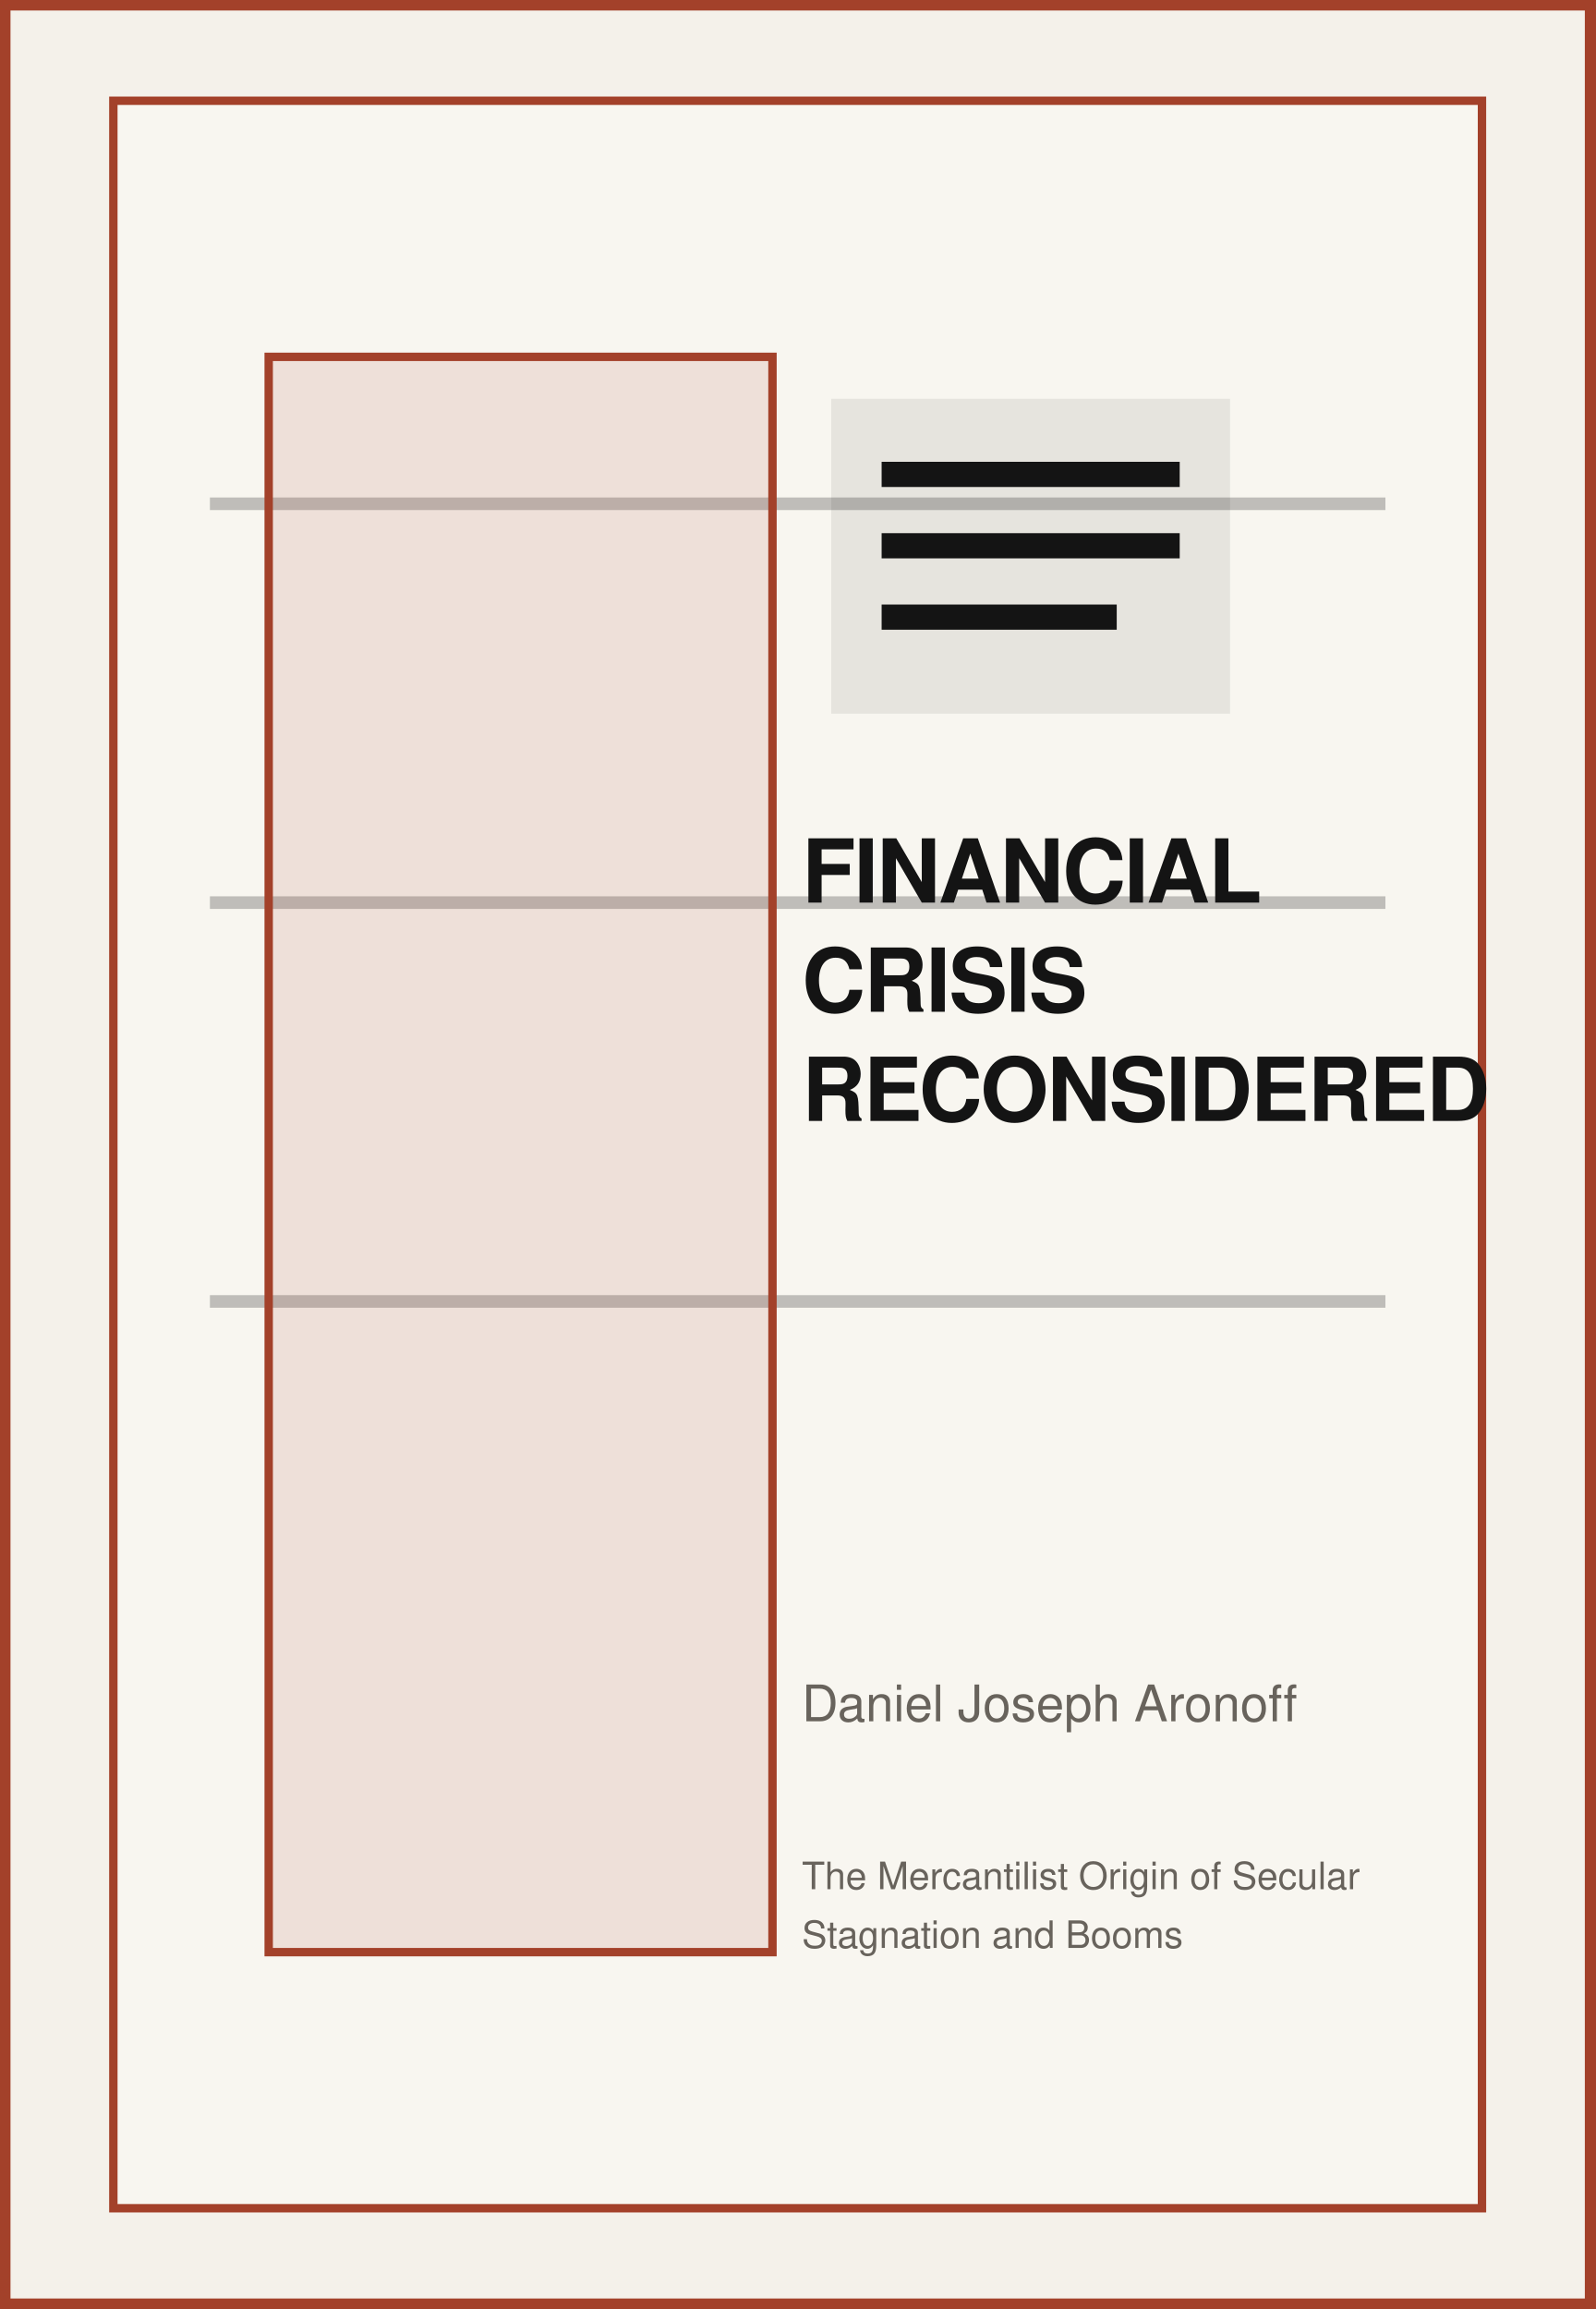
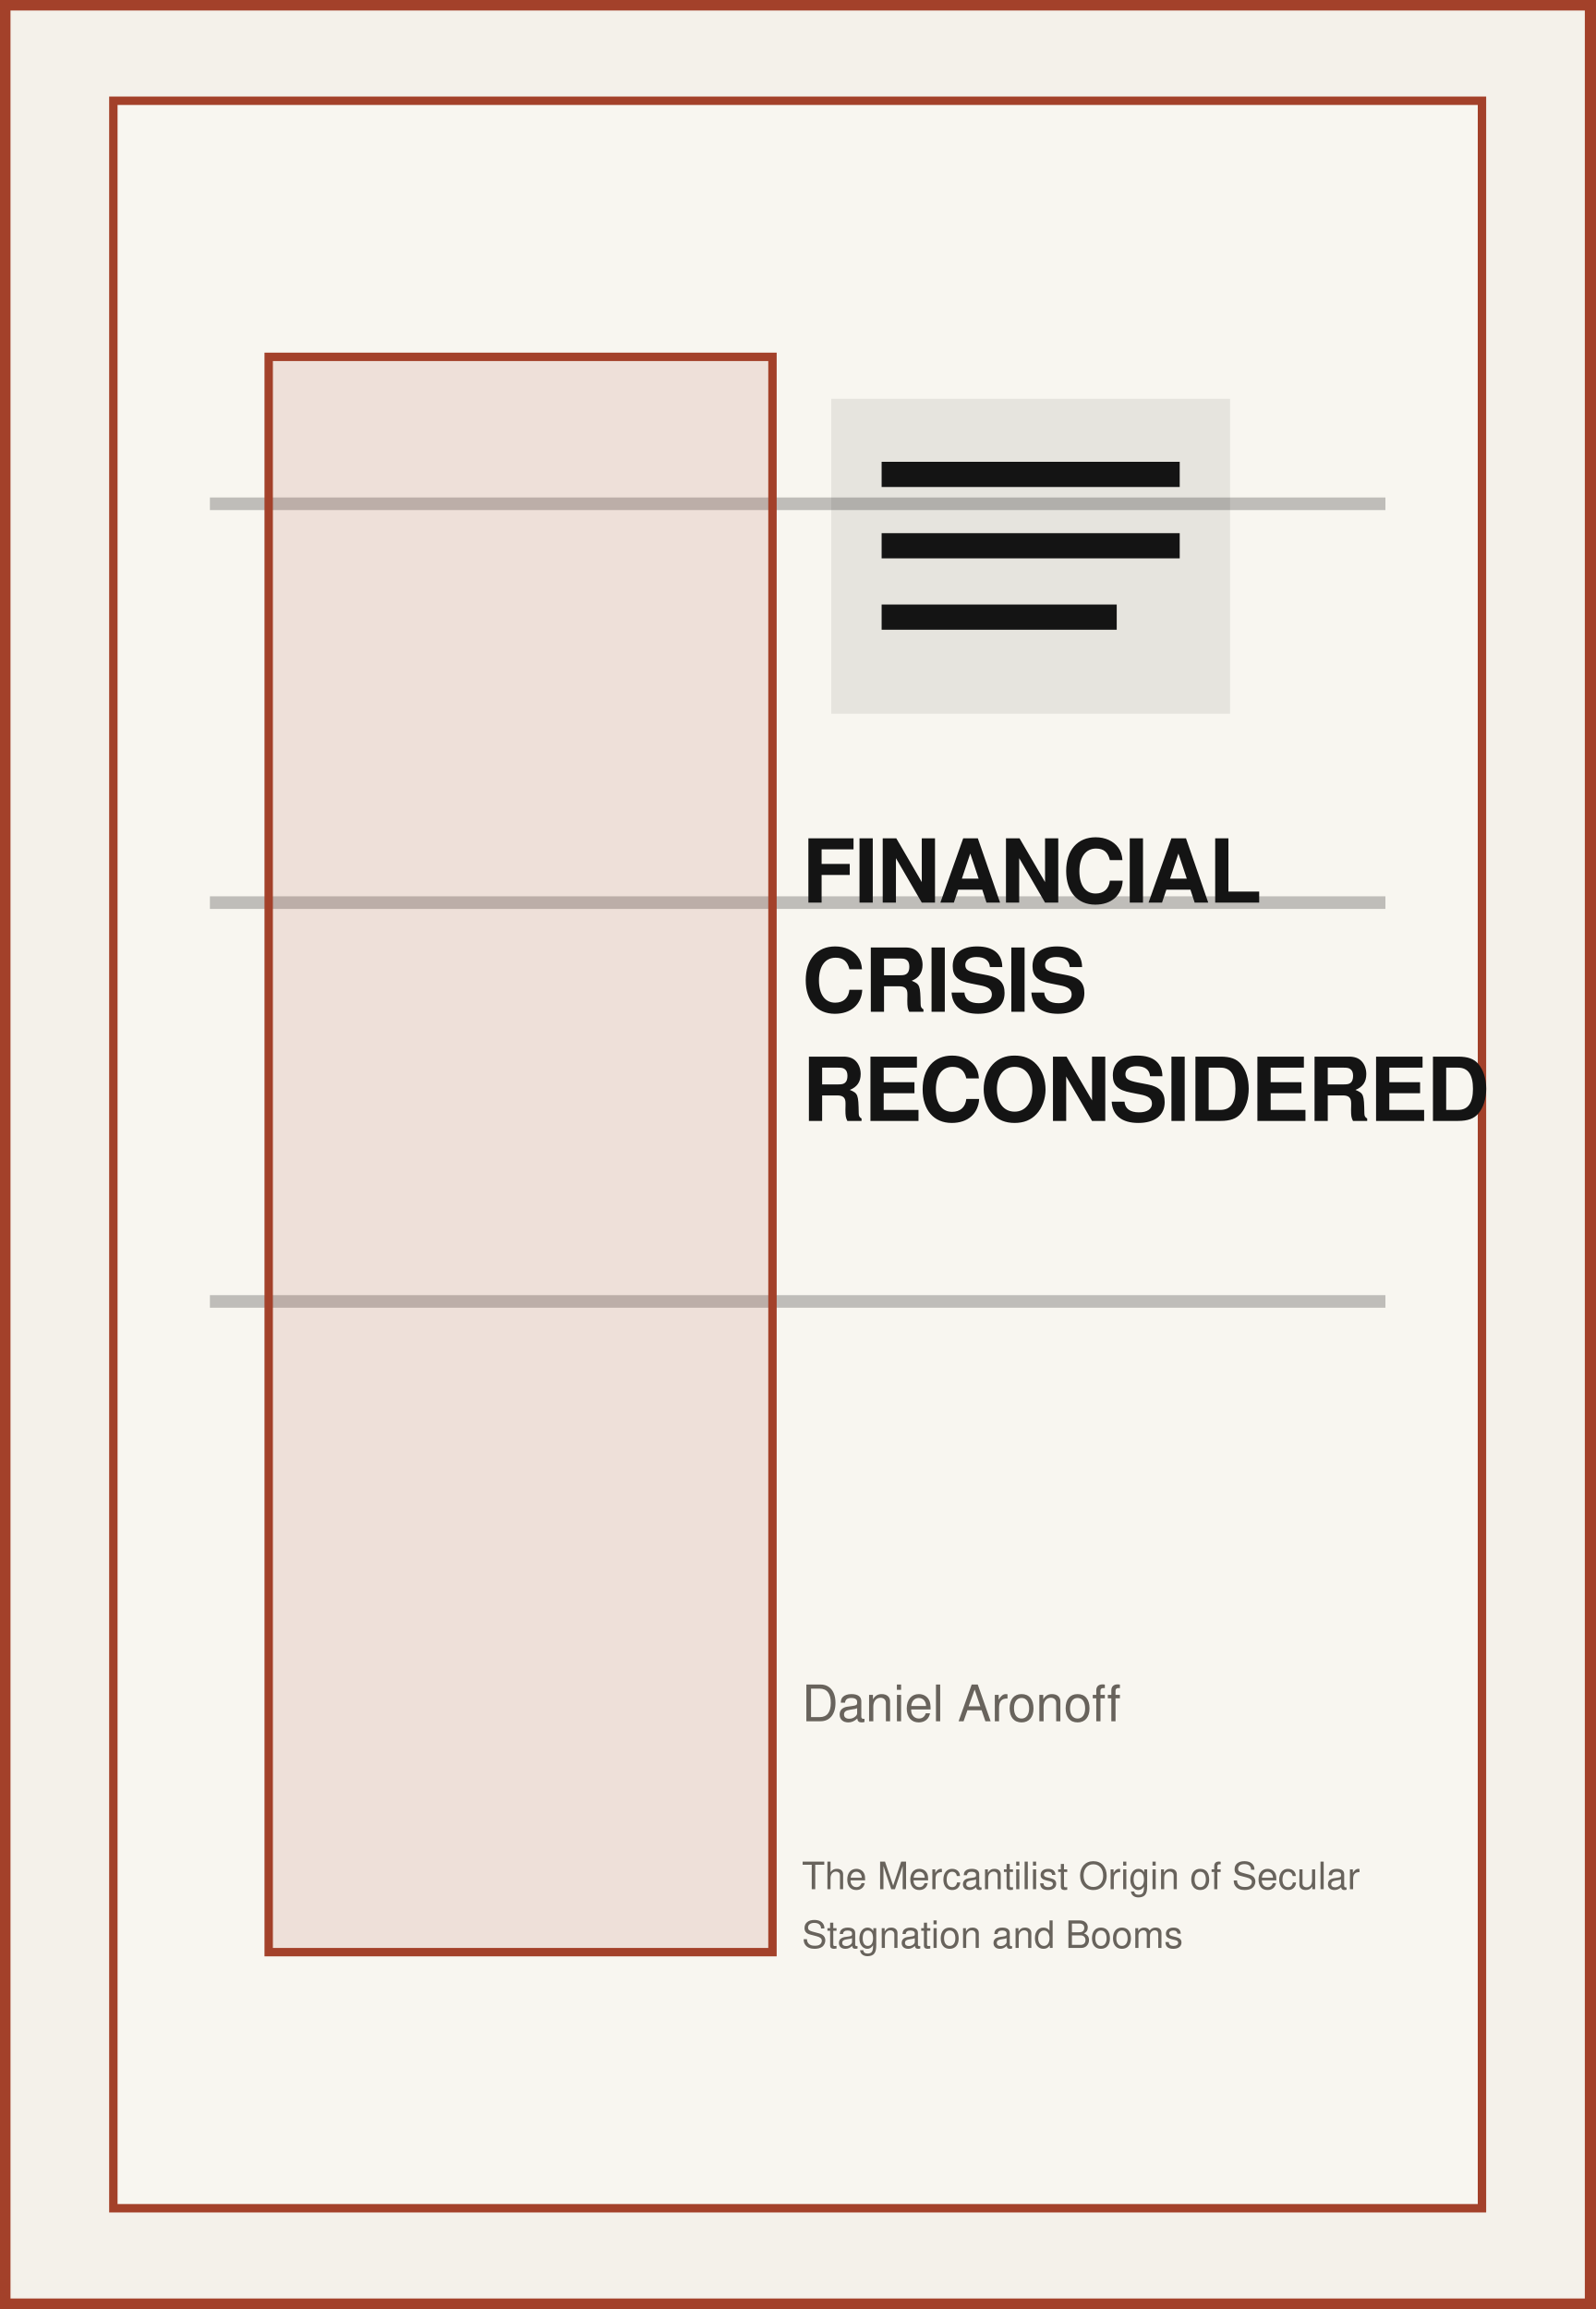
<svg xmlns="http://www.w3.org/2000/svg" viewBox="0 0 760 1100" role="img" aria-labelledby="title desc">
  <rect width="760" height="1100" fill="#F4F1EA" stroke="#A3412A" stroke-width="10" />
  <rect x="54" y="48" width="652" height="1004" fill="#F8F6F0" stroke="#A3412A" stroke-width="4" />
  <g fill="none" stroke="#141414" stroke-opacity="0.25" stroke-width="6">
    <line x1="100" y1="240" x2="660" y2="240" />
    <line x1="100" y1="430" x2="660" y2="430" />
    <line x1="100" y1="620" x2="660" y2="620" />
  </g>
  <rect x="128" y="170" width="240" height="760" fill="#A3412A" fill-opacity="0.12" stroke="#A3412A" stroke-width="4" />
  <rect x="396" y="190" width="190" height="150" fill="#141414" fill-opacity="0.08" />
  <rect x="420" y="220" width="142" height="12" fill="#141414" />
  <rect x="420" y="254" width="142" height="12" fill="#141414" />
  <rect x="420" y="288" width="112" height="12" fill="#141414" />
  <text x="382" y="430" font-family="'Helvetica Neue', Helvetica, Arial, sans-serif" font-size="42" fill="#141414" font-weight="600" letter-spacing="-0.02em">
    <tspan x="382" y="430">FINANCIAL</tspan>
    <tspan x="382" y="482">CRISIS</tspan>
    <tspan x="382" y="534">RECONSIDERED</tspan>
  </text>
  <text x="382" y="820" font-family="'Helvetica Neue', Helvetica, Arial, sans-serif" font-size="24" fill="#68635C">
-     <tspan x="382" y="820">Daniel Joseph Aronoff</tspan>
+     <tspan x="382" y="820">Daniel Aronoff</tspan>
  </text>
  <text x="382" y="900" font-family="'Helvetica Neue', Helvetica, Arial, sans-serif" font-size="18" fill="#68635C">
    <tspan x="382" y="900">The Mercantilist Origin of Secular</tspan>
    <tspan x="382" y="928">Stagnation and Booms</tspan>
  </text>
</svg>
